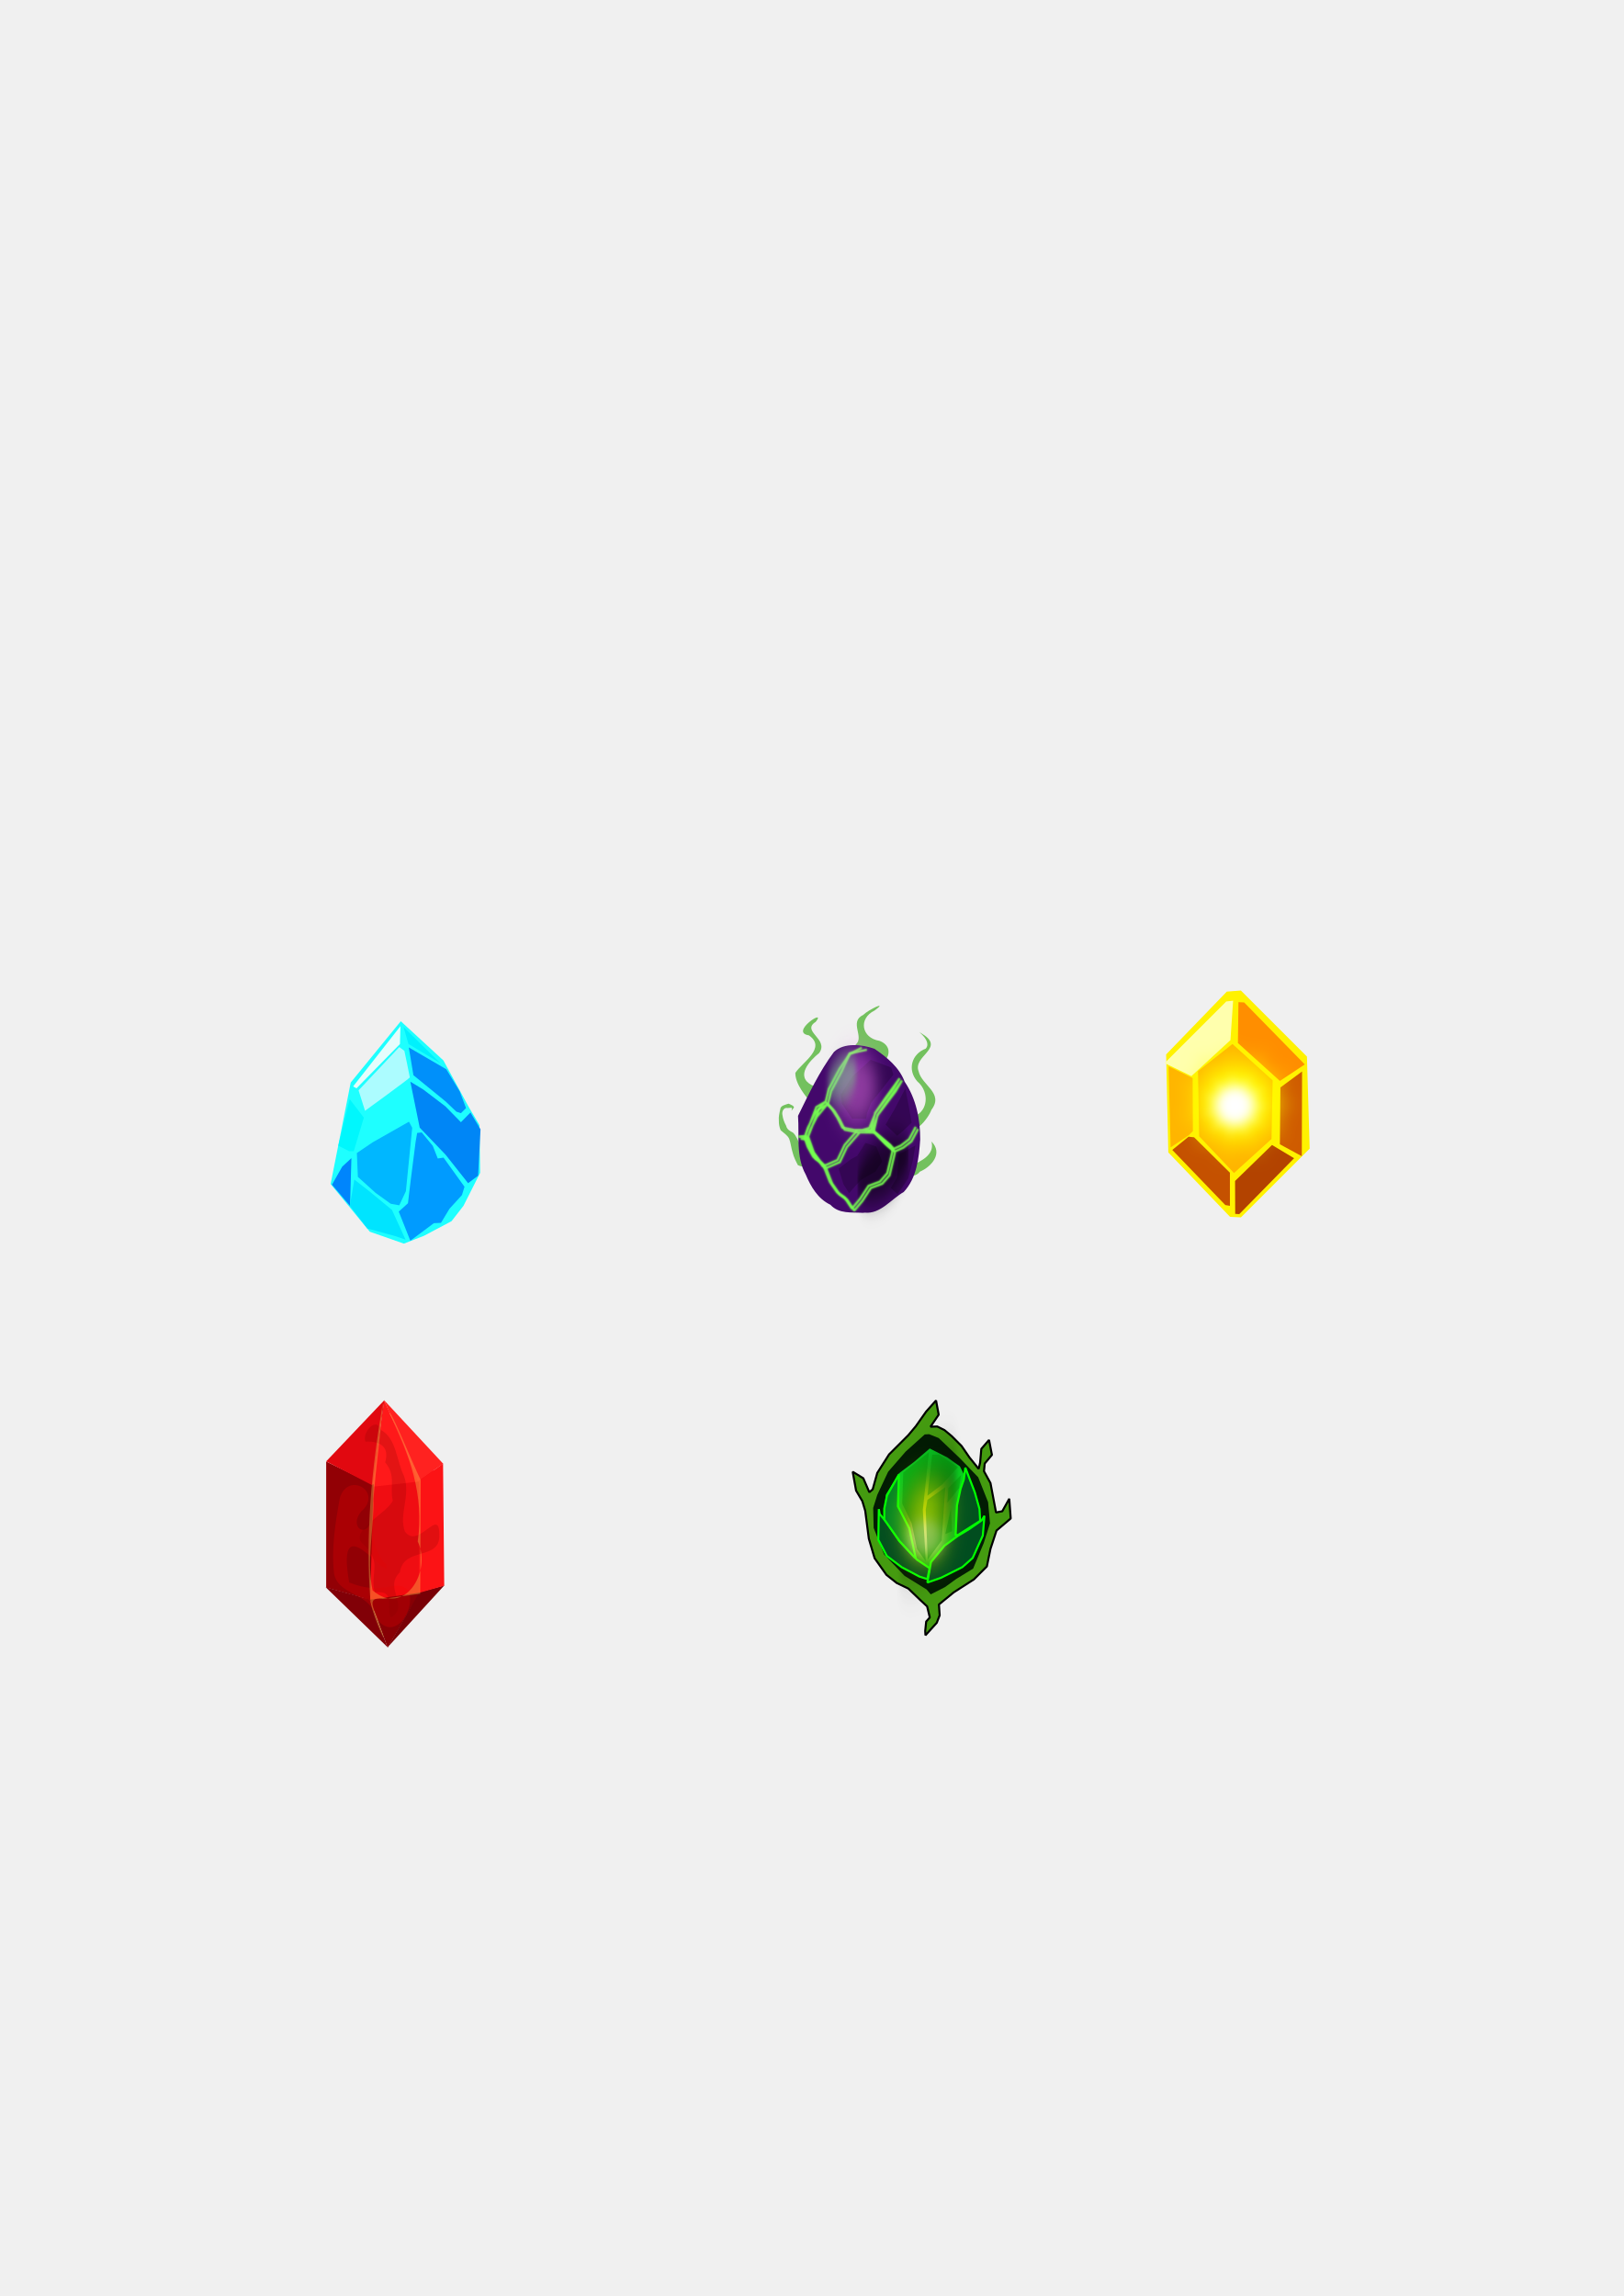
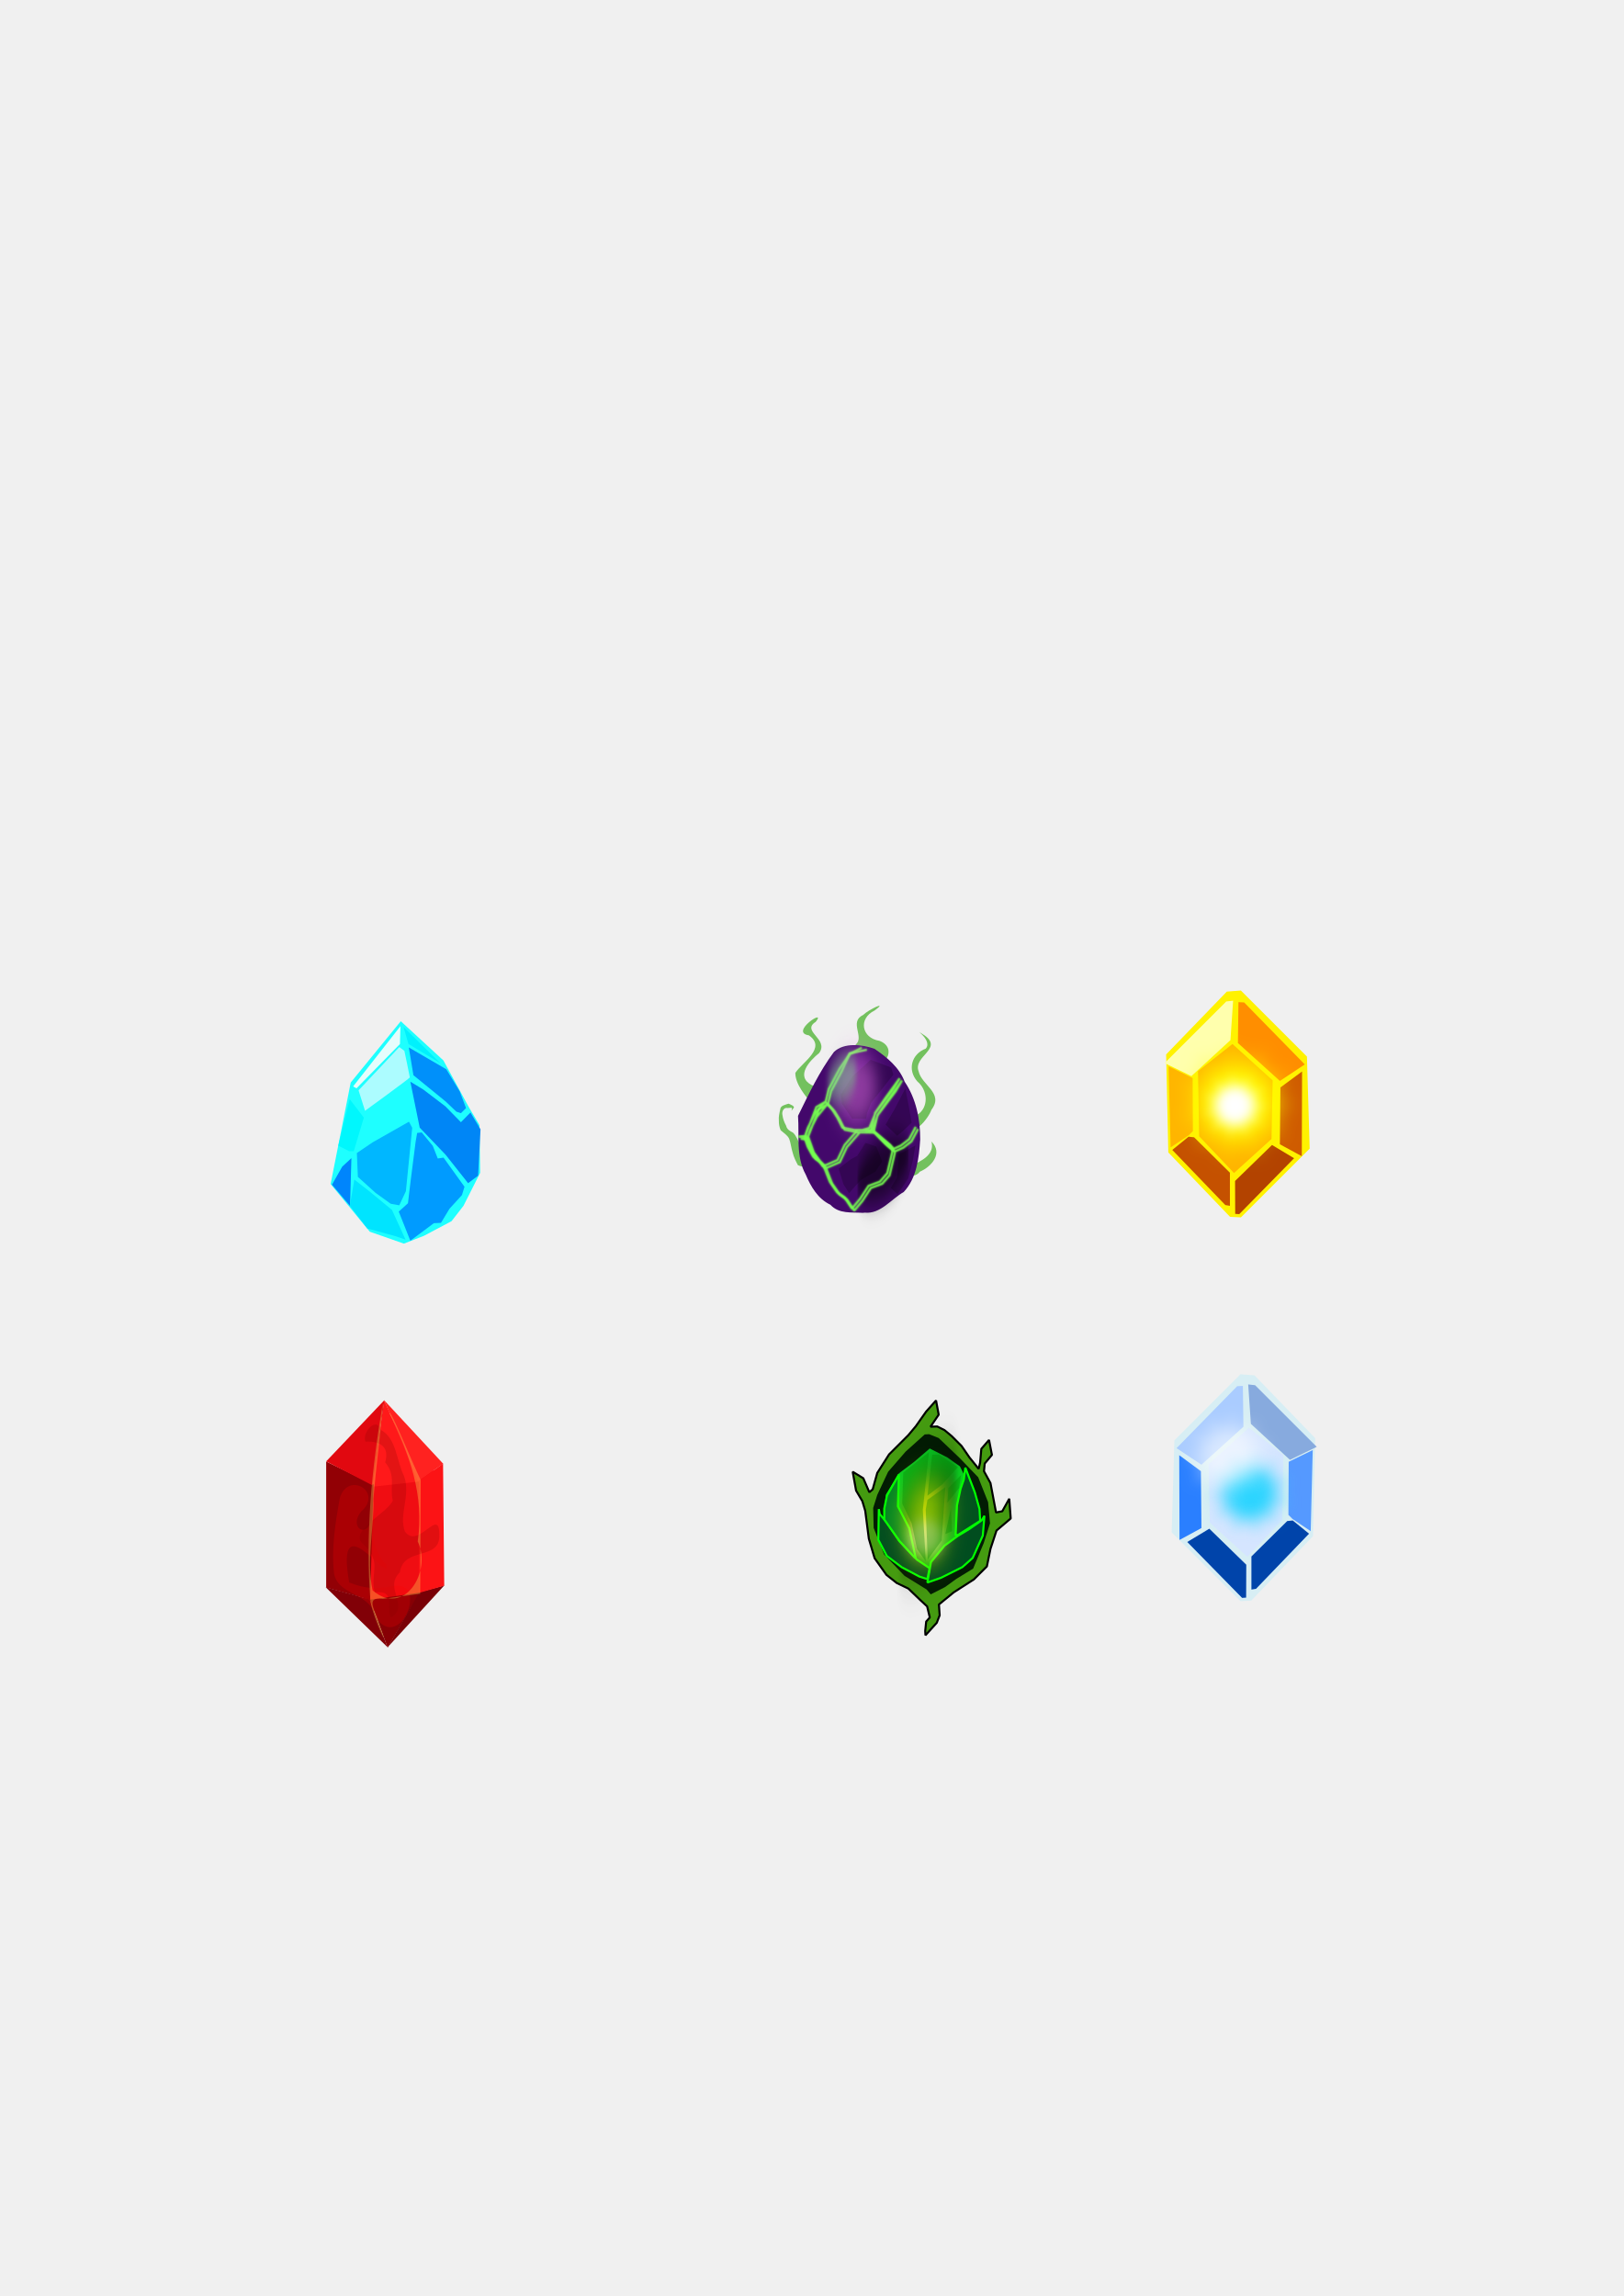
<svg xmlns="http://www.w3.org/2000/svg" width="210mm" height="297mm" viewBox="0 0 210 297" version="1.1" id="svg1" xml:space="preserve">
  <defs id="defs1">
    <filter style="color-interpolation-filters:sRGB" id="filter26" x="-0.426" y="-0.385" width="1.852" height="1.77">
      <feGaussianBlur stdDeviation="2.056" id="feGaussianBlur26" />
    </filter>
    <filter style="color-interpolation-filters:sRGB" id="filter27" x="-0.913" y="-0.315" width="2.826" height="1.629">
      <feGaussianBlur stdDeviation="0.906" id="feGaussianBlur27" />
    </filter>
    <filter style="color-interpolation-filters:sRGB" id="filter44" x="-0.024" y="-0.023" width="1.056" height="1.044">
      <feGaussianBlur stdDeviation="0.133" id="feGaussianBlur44" />
    </filter>
    <filter style="color-interpolation-filters:sRGB" id="filter44-1" x="-0.024" y="-0.024" width="1.056" height="1.045">
      <feGaussianBlur stdDeviation="0.133" id="feGaussianBlur44-4" />
    </filter>
    <filter style="color-interpolation-filters:sRGB" id="filter54" x="-0.394" y="-0.423" width="1.789" height="1.846">
      <feGaussianBlur stdDeviation="2.36" id="feGaussianBlur54" />
    </filter>
    <filter style="color-interpolation-filters:sRGB" id="filter54-4" x="-0.394" y="-0.423" width="1.789" height="1.846">
      <feGaussianBlur stdDeviation="2.36" id="feGaussianBlur54-7" />
    </filter>
    <filter style="color-interpolation-filters:sRGB" id="filter54-2" x="-0.281" y="-0.301" width="1.562" height="1.602">
      <feGaussianBlur stdDeviation="1.68" id="feGaussianBlur54-4" />
    </filter>
    <filter style="color-interpolation-filters:sRGB" id="filter55" x="-0.902" y="-0.581" width="2.804" height="2.163">
      <feGaussianBlur stdDeviation="3.395" id="feGaussianBlur55" />
    </filter>
    <filter style="color-interpolation-filters:sRGB" id="filter64" x="-0.209" y="-0.208" width="1.418" height="1.416">
      <feGaussianBlur stdDeviation="1.106" id="feGaussianBlur64" />
    </filter>
    <filter style="color-interpolation-filters:sRGB" id="filter64-0" x="-0.209" y="-0.208" width="1.418" height="1.416">
      <feGaussianBlur stdDeviation="1.106" id="feGaussianBlur64-0" />
+     </filter>
+     <filter style="color-interpolation-filters:sRGB" id="filter64-4" x="-0.209" y="-0.208" width="1.418" height="1.416">
+       <feGaussianBlur stdDeviation="1.106" id="feGaussianBlur64-5" />
+     </filter>
+     <filter style="color-interpolation-filters:sRGB" id="filter64-0-7" x="-0.209" y="-0.208" width="1.418" height="1.416">
+       <feGaussianBlur stdDeviation="1.106" id="feGaussianBlur64-0-1" />
    </filter>
  </defs>
  <g id="layer1">
    <rect style="opacity:0;fill:#1a1a1a;fill-opacity:1;stroke:none;stroke-width:0;stroke-linecap:butt;stroke-linejoin:bevel;stroke-dasharray:none" id="rect17-4" width="30.788" height="30.488" x="35.899" y="131.182" ry="0" />
    <rect style="opacity:0;fill:#ff0000;fill-opacity:1;stroke:none;stroke-width:0;stroke-linecap:butt;stroke-linejoin:bevel;stroke-dasharray:none" id="rect17-4-1" width="30.788" height="30.488" x="144.61" y="127.558" ry="0" />
    <rect style="opacity:0;fill:#f9f9f9;fill-opacity:1;stroke:none;stroke-width:0;stroke-linecap:butt;stroke-linejoin:bevel;stroke-dasharray:none" id="rect17-8" width="34.169" height="33.836" x="104.315" y="179.057" ry="0" />
    <rect style="opacity:0.33;fill:none;fill-opacity:1;stroke:none;stroke-width:0;stroke-linecap:butt;stroke-linejoin:bevel;stroke-dasharray:none" id="rect17" width="34.169" height="33.836" x="32.779" y="180.285" ry="0" />
    <g id="g17" transform="translate(0.9922714,0.4564703)">
      <path style="fill:#f00d12;fill-opacity:1;stroke:#1a1a1a;stroke-width:0;stroke-linecap:butt;stroke-linejoin:bevel;stroke-dasharray:none" d="m 45.614,188.905 0.676,19.178 6.954,-0.94 2.08,-17.354 z" id="path9" />
      <path style="fill:none;stroke:#1a1a1a;stroke-width:0;stroke-linecap:butt;stroke-linejoin:bevel;stroke-dasharray:none" d="m 46.966,206.489 6.08,-0.749 -3.921,7.093" id="path4" />
      <path style="fill:none;stroke:#1a1a1a;stroke-width:0;stroke-linecap:butt;stroke-linejoin:bevel;stroke-dasharray:none" d="m 56.615,204.726 -3.348,0.881 -0.132,-14.451 3.216,-2.247" id="path5" />
      <path style="fill:none;stroke:#1a1a1a;stroke-width:0;stroke-linecap:butt;stroke-linejoin:bevel;stroke-dasharray:none" d="M 46.834,206.489 41.503,204.638" id="path6" />
      <path style="fill:#870005;fill-opacity:1;stroke:#1a1a1a;stroke-width:0;stroke-linecap:butt;stroke-linejoin:bevel;stroke-dasharray:none" d="m 46.834,206.467 2.313,6.212 4.163,-7.115 z" id="path8" />
      <path style="fill:#ff191a;fill-opacity:1;stroke:#1a1a1a;stroke-width:0;stroke-linecap:butt;stroke-linejoin:bevel;stroke-dasharray:none" d="m 47.057,191.875 6.283,-0.702 -4.635,-10.472 z" id="path7" />
      <path style="fill:#920005;fill-opacity:1;stroke:#1a1a1a;stroke-width:0;stroke-linecap:butt;stroke-linejoin:bevel;stroke-dasharray:none" d="m 47.318,191.575 -6.124,-2.974 v 16.301 l 5.683,1.586 z" id="path10" />
      <path style="fill:#e10810;fill-opacity:1;stroke:#1a1a1a;stroke-width:0;stroke-linecap:butt;stroke-linejoin:bevel;stroke-dasharray:none" d="m 41.194,188.579 7.528,-7.919 -1.537,11.025 z" id="path11" />
      <path style="fill:#ff2220;fill-opacity:1;stroke:#1a1a1a;stroke-width:0;stroke-linecap:butt;stroke-linejoin:bevel;stroke-dasharray:none" d="m 53.068,191.156 3.26,-2.269 -7.623,-8.2 z" id="path12" />
      <path style="fill:#790006;fill-opacity:1;stroke:#1a1a1a;stroke-width:0;stroke-linecap:butt;stroke-linejoin:bevel;stroke-dasharray:none" d="m 49.191,212.569 4.042,-7.071 3.241,-0.878 z" id="path14" />
      <path style="fill:#810007;fill-opacity:1;stroke:#1a1a1a;stroke-width:0;stroke-linecap:butt;stroke-linejoin:bevel;stroke-dasharray:none" d="m 41.128,204.858 5.683,1.564 2.313,6.19 z" id="path15" />
      <path style="opacity:0.22;fill:#ff0000;fill-opacity:1;stroke:none;stroke-width:0;stroke-linecap:butt;stroke-linejoin:bevel;stroke-dasharray:none" d="m 48.516,194.126 c -1.914,2.568 -1.546,5.66 0.522,7.906 0.225,2.412 -6.701,-8.236 -4.871,2.213 4.451,1.815 6.006,-0.57 7.669,0.995 1.054,2.682 -2.026,6.967 -4.236,3.474 -0.688,-3.19 -4.71,-2.693 -5.376,-5.534 -0.391,-3.308 0.154,-6.687 0.75,-9.932 1.129,-3.419 5.64,-0.697 2.736,1.827 -1.564,1.869 0.52,3.669 1.438,1.048 0.45,-0.666 0.756,-1.454 1.368,-1.997 z" id="path16-5" />
      <path style="fill:#fc1315;fill-opacity:1;stroke:#1a1a1a;stroke-width:0;stroke-linecap:butt;stroke-linejoin:bevel;stroke-dasharray:none" d="m 56.309,188.871 -3.153,2.263 0.026,14.46 3.279,-0.934 z" id="path13" />
      <path style="opacity:0.22;fill:#800000;fill-opacity:1;stroke:none;stroke-width:0;stroke-linecap:butt;stroke-linejoin:bevel;stroke-dasharray:none" d="m 47.478,205.52 c -0.645,-2.576 0.994,-3.831 -1.413,-6.165 -2.226,-1.646 3.009,-4.016 3.744,-5.702 -0.425,-1.72 0.461,-3.227 -0.987,-4.951 0.587,-1.965 -0.603,-2.782 -2.547,-2.674 -0.5,-1.157 1.43,-3.339 2.008,-1.507 2.023,1.103 2.008,4.05 2.981,5.958 0.907,2.502 -0.719,5.012 0.113,7.167 1.701,2.448 4.482,-3.35 4.445,0.444 0.144,3.386 -4.634,1.464 -5.097,4.851 -2.134,2.007 1.3,4.289 -1.136,5.851 -0.734,-1.142 0.771,-3.592 -2.108,-3.271 z" id="path16" />
      <path style="opacity:0.33;fill:#ffdd55;fill-opacity:1;stroke:none;stroke-width:0;stroke-linecap:butt;stroke-linejoin:bevel;stroke-dasharray:none" d="m 48.537,180.924 c -1.451,8.495 -2.309,17.202 -1.613,25.803 0.364,2.185 2.816,7.389 1.106,2.803 -0.283,-1.328 -2.011,-3.543 0.492,-3.159 1.611,-0.222 3.221,-0.444 4.832,-0.665 0.022,-4.905 0.044,-9.81 0.066,-14.715 -1.181,-2.395 -3.893,-9.229 -4.065,-8.658 2.596,5.215 4.576,10.728 3.677,16.604 1.877,3.861 -1.737,9.844 -5.832,6.332 -0.842,-3.827 0.187,-7.887 0.111,-11.818 0.313,-4.184 0.936,-8.341 1.227,-12.525 z" id="path17" />
    </g>
    <g id="g27">
      <path style="opacity:1;fill:#449b10;fill-opacity:1;stroke:#000000;stroke-width:0.265;stroke-linecap:butt;stroke-linejoin:bevel;stroke-dasharray:none" d="m 121.063,181.158 -1.277,1.433 -1.34,1.9 -0.966,1.153 -2.492,2.492 -1.527,2.399 -0.592,2.118 -0.436,0.374 -0.779,-1.807 -1.371,-0.841 0.436,2.43 0.81,1.371 0.374,1.246 0.467,3.614 0.748,2.523 1.527,2.15 1.34,1.059 1.495,0.717 1.62,1.558 0.81,0.748 0.343,1.433 -0.467,0.53 -0.125,1.215 0.031,0.561 1.464,-1.62 0.374,-0.966 -0.093,-1.402 1.9,-1.558 2.617,-1.682 1.682,-1.682 0.467,-2.274 0.779,-2.368 1.838,-1.558 -0.187,-2.555 -0.903,1.62 -0.81,0.156 -0.717,-3.801 -0.841,-1.527 0.093,-0.997 0.935,-1.122 -0.374,-1.932 -0.997,1.153 -0.156,1.776 -0.187,0.81 -1.184,-1.464 -1.028,-1.495 -1.277,-1.277 -0.935,-0.779 -0.935,-0.467 -0.872,0.031 1.059,-1.558 z" id="path23" />
      <path style="opacity:1;fill:#021c03;fill-opacity:1;stroke:none;stroke-width:0.265;stroke-linecap:butt;stroke-linejoin:bevel;stroke-dasharray:none" d="m 119.599,185.551 -2.461,2.212 -2.274,2.617 -1.402,2.991 -0.53,1.682 0.062,2.586 1.34,3.427 2.648,2.773 2.866,1.776 0.53,0.623 1.838,-0.935 1.464,-1.059 2.181,-1.34 1.371,-3.302 0.81,-2.555 -0.249,-2.742 -1.277,-3.209 -2.368,-2.461 -2.742,-2.617 -1.246,-0.498 z" id="path24" />
      <path style="opacity:1;fill:#08cb21;fill-opacity:1;stroke:none;stroke-width:0.265;stroke-linecap:butt;stroke-linejoin:bevel;stroke-dasharray:none" d="m 114.278,196.29 0.308,-2.974 1.674,-2.732 1.961,-1.476 2.027,-1.74 2.291,1.168 1.608,1.145 0.485,0.969 1.63,7.159 -4.119,4.362 -1.894,1.168 -2.093,-0.749 -4.053,-4.957 z" id="path21" />
      <ellipse style="opacity:0.758;mix-blend-mode:normal;fill:#000000;fill-opacity:1;stroke:none;stroke-width:0.265;stroke-linecap:butt;stroke-linejoin:bevel;stroke-dasharray:none;stroke-opacity:1;filter:url(#filter55)" id="path55" cx="135.798" cy="187.513" rx="4.517" ry="7.01" transform="matrix(0.5028807,0.3075119,-0.4321397,0.7103524,132.798,20.86523)" />
      <path style="opacity:1;fill:#014d1f;fill-opacity:1;stroke:#00ff00;stroke-width:0.265;stroke-linecap:butt;stroke-linejoin:bevel;stroke-dasharray:none" d="m 119.941,204.71 0.467,-2.648 1.745,-2.118 1.745,-1.277 1.495,-0.903 1.558,-1.09 0.374,-0.592 -0.218,2.555 -1.308,2.897 -1.34,1.184 -2.742,1.371 z" id="path18" />
      <path style="opacity:1;fill:#034e1f;fill-opacity:1;stroke:#00ff00;stroke-width:0.265;stroke-linecap:butt;stroke-linejoin:bevel;stroke-dasharray:none" d="m 120.226,202.854 -1.63,-1.101 -2.269,-2.401 -1.718,-2.511 -0.837,-0.991 -0.11,-0.639 -0.066,3.965 1.101,2.093 1.917,1.454 2.291,1.212 1.035,0.33 z" id="path19" />
      <path style="opacity:1;fill:#02521e;fill-opacity:1;stroke:#00ff00;stroke-width:0.265;stroke-linecap:butt;stroke-linejoin:bevel;stroke-dasharray:none" d="m 123.596,198.603 0.176,-3.877 0.463,-2.137 0.419,-1.212 0.198,-1.52 1.234,3.216 0.595,2.115 0.088,1.542 -2.842,1.806 z" id="path20" />
      <path style="opacity:1;fill:#028523;fill-opacity:1;stroke:#00ff00;stroke-width:0.265;stroke-linecap:butt;stroke-linejoin:bevel;stroke-dasharray:none" d="m 114.366,196.554 v -1.41 l 0.352,-1.696 1.542,-2.71 -0.132,4.119 1.476,2.842 0.822,3.817 -0.117,-0.028 -1.961,-2.137 z" id="path22" />
      <path style="opacity:1;fill:#ffff00;fill-opacity:1;stroke:none;stroke-width:0.152;stroke-linecap:butt;stroke-linejoin:bevel;stroke-dasharray:none;filter:url(#filter27)" d="m 123.928,193.621 -0.841,1.611 -0.34,1.146 0.143,1.146 0.215,1.146 0.555,1.2 0.215,0.376 0.716,-1.235 0.412,-2.059 0.125,-1.128 -0.251,-1.593 -0.591,-0.824 -0.269,-0.072 z" id="path25" transform="matrix(1.7791,0,0,1.7791,-100.7884,-153.4347)" />
      <ellipse style="opacity:0.44;mix-blend-mode:normal;fill:#ffffff;fill-opacity:1;stroke:none;stroke-width:0.149;stroke-linecap:butt;stroke-linejoin:bevel;stroke-dasharray:none;filter:url(#filter26)" id="path26" cx="124.054" cy="197.273" rx="5.795" ry="6.409" transform="matrix(0.3582481,0,0,0.3582481,75.2428,128.1894)" />
      <path style="opacity:1;fill:#008000;fill-opacity:0.329;stroke:none;stroke-width:0.265;stroke-linecap:butt;stroke-linejoin:bevel;stroke-dasharray:none" d="m 120.146,187.841 -3.326,2.643 -0.132,4.009 1.212,2.533 0.705,3.348 1.123,1.586 -0.374,-6.653 z" id="path38" />
      <path style="opacity:1;fill:#008000;fill-opacity:0.329;stroke:none;stroke-width:0.265;stroke-linecap:butt;stroke-linejoin:bevel;stroke-dasharray:none" d="m 120.564,188.171 -0.617,5.309 1.961,-1.498 1.983,-2.203 -2.467,-1.608 z" id="path39" />
      <path style="opacity:1;fill:#008000;fill-opacity:0.329;stroke:none;stroke-width:0.265;stroke-linecap:butt;stroke-linejoin:bevel;stroke-dasharray:none" d="m 119.947,194.009 -0.22,1.278 0.264,6.454 1.806,-2.489 0.463,-6.873 z" id="path40" />
      <path style="opacity:1;fill:#008000;fill-opacity:0.329;stroke:none;stroke-width:0.265;stroke-linecap:butt;stroke-linejoin:bevel;stroke-dasharray:none" d="m 122.26,198.436 0.881,-0.374 -0.154,-2.952 z" id="path41" />
      <path style="opacity:1;fill:#008000;fill-opacity:0.329;stroke:none;stroke-width:0.265;stroke-linecap:butt;stroke-linejoin:bevel;stroke-dasharray:none" d="m 122.525,194.383 0.132,-1.894 1.652,-1.696 -0.286,1.718 z" id="path42" />
    </g>
    <g id="g42" transform="translate(1.189561,-0.3084047)">
      <g id="g65" transform="translate(-0.373843,0.4361502)">
        <path style="opacity:1;fill:#1effff;fill-opacity:1;stroke:none;stroke-width:0.265;stroke-linecap:butt;stroke-linejoin:bevel;stroke-dasharray:none" d="m 51.418,160.742 -4.406,-1.542 -5.067,-6.168 2.599,-13.129 6.476,-7.93 5.507,5.067 3.26,5.992 1.41,2.379 0.088,6.168 -2.159,4.274 -1.542,1.983 -3.569,1.894 z" id="path27" />
        <path style="opacity:1;fill:#0090fa;fill-opacity:1;stroke:none;stroke-width:0.265;stroke-linecap:butt;stroke-linejoin:bevel;stroke-dasharray:none" d="m 52.057,135.365 0.595,3.591 4.185,3.414 1.366,1.3 0.595,0.198 0.661,-0.661 -0.815,-2.159 -1.74,-2.864 z" id="path28" />
        <path style="opacity:1;fill:#0086f6;fill-opacity:1;stroke:none;stroke-width:0.265;stroke-linecap:butt;stroke-linejoin:bevel;stroke-dasharray:none" d="m 52.255,139.792 1.212,5.948 3.348,3.503 2.511,3.172 0.397,0.507 1.3,-0.969 0.308,-5.992 -1.3,-2.181 -1.234,1.256 -2.005,-2.049 -2.864,-2.181 z" id="path29" />
        <path style="opacity:1;fill:#009bff;fill-opacity:1;stroke:none;stroke-width:0.265;stroke-linecap:butt;stroke-linejoin:bevel;stroke-dasharray:none" d="m 53.136,146.423 -0.198,1.146 -0.617,4.824 -0.374,3.128 -1.19,1.079 1.498,3.767 3.04,-2.269 0.925,-0.044 1.101,-1.828 1.608,-1.762 0.33,-1.079 -2.71,-3.767 -0.749,0.11 -0.639,-1.63 -1.432,-1.74 z" id="path30" />
        <path style="opacity:1;fill:#00b7ff;fill-opacity:1;stroke:none;stroke-width:0.265;stroke-linecap:butt;stroke-linejoin:bevel;stroke-dasharray:none" d="m 52.497,145.762 -0.419,-0.793 -4.692,2.666 -2.049,1.388 0.132,3.084 2.291,2.071 1.961,1.41 1.101,0.198 0.859,-1.828 z" id="path31" />
        <path style="opacity:1;fill:#acfcff;fill-opacity:1;stroke:none;stroke-width:0.265;stroke-linecap:butt;stroke-linejoin:bevel;stroke-dasharray:none" d="m 46.395,143.559 c 0,0 5.794,-4.208 5.794,-4.318 0,-0.11 -0.705,-3.437 -0.705,-3.437 l -0.661,-0.485 -5.265,5.595 z" id="path32" />
        <path style="opacity:1;fill:#e5fdfc;fill-opacity:1;stroke:none;stroke-width:0.265;stroke-linecap:butt;stroke-linejoin:bevel;stroke-dasharray:none" d="m 44.853,140.409 0.441,0.242 5.617,-5.728 0.066,-2.313 z" id="path33" />
        <path style="opacity:1;fill:#00f1fd;fill-opacity:1;stroke:none;stroke-width:0.265;stroke-linecap:butt;stroke-linejoin:bevel;stroke-dasharray:none" d="m 51.374,132.721 0.639,2.203 4.141,2.489 z" id="path34" />
        <path style="opacity:1;fill:#00f7fd;fill-opacity:1;stroke:none;stroke-width:0.265;stroke-linecap:butt;stroke-linejoin:bevel;stroke-dasharray:none" d="m 44.942,148.78 1.3,-4.34 -1.828,-2.379 -1.476,6.014 1.388,0.705 z" id="path35" />
        <path style="opacity:1;fill:#0085fc;fill-opacity:1;stroke:none;stroke-width:0.265;stroke-linecap:butt;stroke-linejoin:bevel;stroke-dasharray:none" d="m 44.633,149.683 -0.176,6.19 -2.335,-2.754 1.322,-2.335 z" id="path36" />
        <path style="opacity:1;fill:#00e4ff;fill-opacity:1;stroke:none;stroke-width:0.265;stroke-linecap:butt;stroke-linejoin:bevel;stroke-dasharray:none" d="m 45.008,152.459 -0.573,3.392 2.247,2.93 3.701,1.013 1.256,0.441 -1.762,-3.855 -2.886,-2.379 z" id="path37" />
      </g>
    </g>
    <rect style="opacity:0;fill:#ffffff;fill-opacity:1;stroke:none;stroke-width:0;stroke-linecap:butt;stroke-linejoin:bevel;stroke-dasharray:none" id="rect17-4-6" width="30.788" height="30.488" x="96.304" y="128.89" ry="0" />
    <g id="g55" transform="matrix(1.094294,0,0,1.094294,-52.13535,2.907293)">
      <path style="opacity:1;fill:#73c15e;fill-opacity:1;stroke:none;stroke-width:0.265;stroke-linecap:butt;stroke-linejoin:bevel;stroke-dasharray:none;stroke-opacity:1" d="m 143.606,125.631 c -2.028,-1.066 -0.235,-2.932 0.851,-3.807 1.213,-1.667 -2.169,-2.569 -0.407,-3.687 1.374,-1.698 -3.155,1.245 -0.814,1.591 2.161,1.487 -0.795,3.198 -1.592,4.437 -0.019,1.332 1.248,2.804 1.914,3.584 1.336,-0.279 1.543,-1.888 0.048,-2.117 z" id="path50" />
      <path style="opacity:1;fill:#73c15e;fill-opacity:1;stroke:none;stroke-width:0.265;stroke-linecap:butt;stroke-linejoin:bevel;stroke-dasharray:none;stroke-opacity:1" d="m 148.761,120.829 c 1.115,-0.869 -0.829,-2.694 0.905,-3.514 0.638,-0.641 3.034,-1.754 1.34,-0.518 -1.953,0.953 -1.546,3.248 0.571,3.581 2.249,0.817 0.602,3.662 -1.304,2.445 -0.717,-0.503 -1.138,-1.213 -1.511,-1.993 z" id="path51" />
      <path style="opacity:1;fill:#73c15e;fill-opacity:1;stroke:none;stroke-width:0.265;stroke-linecap:butt;stroke-linejoin:bevel;stroke-dasharray:none;stroke-opacity:1" d="m 156.009,129.155 c 1.459,-0.872 1.29,-2.961 0.068,-3.961 -1.242,-1.392 -0.682,-3.272 0.975,-3.892 0.968,-1.076 -2.035,-2.772 -0.09,-1.532 2.14,1.566 -1.407,2.445 -0.755,4.201 0.381,1.689 3.036,2.582 1.518,4.563 -0.343,1.03 -2.342,3.514 -3.085,1.809 -0.192,-0.878 0.566,-1.399 1.37,-1.189 z" id="path52" />
      <path style="opacity:1;fill:#73c15e;fill-opacity:1;stroke:none;stroke-width:0.265;stroke-linecap:butt;stroke-linejoin:bevel;stroke-dasharray:none;stroke-opacity:1" d="m 155.348,135.125 c 1.191,-0.522 2.805,-1.314 2.383,-2.846 1.397,1.388 0.03,2.967 -1.378,3.572 -0.681,1.02 -3.243,0.395 -1.599,-0.596 l 0.269,-0.079 0.325,-0.052 z" id="path53" />
      <path style="opacity:1;fill:#73c15e;fill-opacity:1;stroke:none;stroke-width:0.265;stroke-linecap:butt;stroke-linejoin:bevel;stroke-dasharray:none;stroke-opacity:1" d="m 142.263,132.68 c -0.321,-0.467 -0.488,-1.084 -0.905,-1.455 -0.356,-0.184 -0.705,-0.372 -0.799,-0.798 -0.212,-0.401 -0.387,-0.82 -0.438,-1.273 -0.106,-0.394 0.138,-0.947 0.613,-0.832 0.237,0.002 0.656,-0.156 0.476,0.211 -0.083,0.267 0.101,-0.068 0.168,-0.139 0.353,-0.278 -0.358,-0.507 -0.538,-0.586 -0.361,0.125 -0.965,0.211 -0.981,0.675 -0.1,0.442 -0.209,0.886 -0.162,1.343 -0.009,0.384 0.059,0.772 0.215,1.122 0.346,0.321 0.798,0.57 1.007,1.02 0.19,0.51 0.232,1.07 0.398,1.593 0.128,0.533 0.373,1.026 0.627,1.509 0.335,0.175 0.78,0.255 1.097,0.017 0.366,-0.229 0.756,-0.499 0.511,-0.979 -0.079,-0.459 -0.11,-0.944 -0.477,-1.276 -0.244,-0.205 -0.53,0.074 -0.812,-0.153 z" id="path49" />
      <path style="opacity:1;fill:#43086b;fill-opacity:1;stroke:none;stroke-width:0.265;stroke-linecap:butt;stroke-linejoin:bevel;stroke-dasharray:none" d="m 149.625,140.712 c -1.33,-0.084 -2.829,0.15 -3.835,-0.954 -1.487,-0.711 -2.301,-2.122 -2.92,-3.575 -1.178,-2.131 -0.742,-4.612 -0.909,-6.936 1.281,-2.59 2.506,-5.222 4.243,-7.549 1.18,-1.147 3.362,-0.897 4.803,-0.372 1.474,1.018 2.899,2.155 3.558,3.887 1.359,2 1.845,4.457 1.835,6.841 -0.148,2.156 -0.396,4.537 -1.944,6.19 -1.495,0.85 -2.755,2.641 -4.615,2.443 z" id="path43" />
      <ellipse style="opacity:0.55;mix-blend-mode:normal;fill:#000000;fill-opacity:1;stroke:none;stroke-width:0.265;stroke-linecap:butt;stroke-linejoin:bevel;stroke-dasharray:none;stroke-opacity:1;filter:url(#filter54-2)" id="path54-1" cx="99.086" cy="152.528" rx="7.181" ry="6.697" transform="matrix(0.2854744,0.1905933,-0.3359814,0.5656664,174.965,30.33724)" />
      <path style="opacity:1;fill:none;fill-opacity:1;stroke:#74ff4f;stroke-width:0.265;stroke-linecap:butt;stroke-linejoin:bevel;stroke-dasharray:none;stroke-opacity:1;filter:url(#filter44)" d="m 149.497,121.197 -1.412,0.74 -1.213,1.754 -1.277,2.399 -0.343,1.402 -1.34,1.62 -0.779,1.527 -0.343,0.997 -0.779,0.062 0.717,0.093 0.374,1.09 0.654,1.184 0.997,0.748 0.249,0.374 0.717,1.838 0.872,1.246 0.903,0.654 0.841,1.277 0.966,-1.153 0.997,-1.527 1.34,-0.498 0.872,-0.997 0.623,-2.648 -0.28,-0.654 -2.056,-1.745 -1.807,-0.031 -1.527,1.745 -0.841,1.776 -1.713,0.748 -1.34,-1.838 -0.685,-1.932 1.246,-3.24 1.059,-0.623 0.81,0.872 0.623,0.997 0.592,1.184 1.402,0.28 h 0.966 l 0.81,-0.249 0.748,-1.807 0.872,-1.153 0.654,-0.872 0.561,-0.748 0.748,-1.277 -1.651,2.274 -1.246,1.807 -0.436,1.963 1.62,1.651 0.841,0.717 1.028,-0.467 0.966,-0.748 0.779,-1.464" id="path44" />
      <path style="fill:none;fill-opacity:1;stroke:#74ff4f;stroke-width:0.265;stroke-linecap:butt;stroke-linejoin:bevel;stroke-dasharray:none;stroke-opacity:1;filter:url(#filter44-1)" d="m 150.099,121.424 -2.018,0.445 -0.938,2.072 -1.277,2.399 -0.343,1.402 -1.34,1.62 -0.779,1.527 -0.343,0.997 -0.779,0.062 0.717,0.093 0.374,1.09 0.654,1.184 0.997,0.748 0.249,0.374 0.717,1.838 0.872,1.246 0.903,0.654 0.841,1.277 0.966,-1.153 0.997,-1.527 1.34,-0.498 0.872,-0.997 0.623,-2.648 -0.28,-0.654 -2.056,-1.745 -1.807,-0.031 -1.527,1.745 -0.841,1.776 -1.713,0.748 -1.34,-1.838 -0.685,-1.932 1.246,-3.24 1.059,-0.623 0.81,0.872 0.623,0.997 0.592,1.184 1.402,0.28 h 0.966 l 0.81,-0.249 0.748,-1.807 0.872,-1.153 0.654,-0.872 0.561,-0.748 0.748,-1.277 -1.651,2.274 -1.246,1.807 -0.436,1.963 1.62,1.651 0.841,0.717 1.028,-0.467 0.966,-0.748 0.779,-1.464" id="path44-7" />
      <path style="opacity:0.22;fill:#000000;fill-opacity:1;stroke:none;stroke-width:0.265;stroke-linecap:butt;stroke-linejoin:bevel;stroke-dasharray:none;stroke-opacity:1" d="m 150.017,129.574 h -1.674 l -1.19,-1.762 -0.132,-1.101 1.41,-2.159 2.115,-1.939 2.423,0.925 0.264,0.837 -2.643,3.348 -0.485,1.234 z" id="path45" />
      <path style="opacity:0.22;fill:#000000;fill-opacity:1;stroke:none;stroke-width:0.265;stroke-linecap:butt;stroke-linejoin:bevel;stroke-dasharray:none;stroke-opacity:1" d="m 149.929,132.438 -0.969,1.542 -0.749,0.397 -1.454,1.101 0.573,1.85 0.661,1.057 1.366,-1.542 1.762,-1.013 0.793,-1.19 -0.705,-1.762 z" id="path46" />
      <path style="opacity:0.22;fill:#000000;fill-opacity:1;stroke:none;stroke-width:0.265;stroke-linecap:butt;stroke-linejoin:bevel;stroke-dasharray:none;stroke-opacity:1" d="m 153.674,131.601 -1.366,-1.322 1.057,-1.806 0.529,-1.013 0.749,-1.454 0.441,2.291 0.308,1.762 -0.969,0.925 z" id="path47" />
      <path style="opacity:0.22;fill:#000000;fill-opacity:1;stroke:none;stroke-width:0.265;stroke-linecap:butt;stroke-linejoin:bevel;stroke-dasharray:none;stroke-opacity:1" d="m 153.894,133.804 -0.22,2.688 -0.749,1.278 0.793,0.749 1.278,-1.894 0.529,-2.071 0.308,-1.806 z" id="path48" />
      <ellipse style="opacity:0.44;fill:#ff7eff;fill-opacity:1;stroke:none;stroke-width:0.265;stroke-linecap:butt;stroke-linejoin:bevel;stroke-dasharray:none;stroke-opacity:1;filter:url(#filter54)" id="path54" cx="99.086" cy="152.528" rx="7.181" ry="6.697" transform="matrix(0.3481701,0,0,0.6507166,114.2819,26.66463)" />
      <ellipse style="opacity:0.44;fill:#76e683;fill-opacity:1;stroke:none;stroke-width:0.265;stroke-linecap:butt;stroke-linejoin:bevel;stroke-dasharray:none;stroke-opacity:1;filter:url(#filter54-4)" id="path54-0" cx="99.086" cy="152.528" rx="7.181" ry="6.697" transform="matrix(0.212807,0.06429587,-0.1201665,0.3977282,144.4274,57.80151)" />
    </g>
    <g id="g64" transform="matrix(1.124105,0,0,1.124105,-12.64951,46.88209)">
      <path style="opacity:1;fill:#fff200;fill-opacity:1;stroke:none;stroke-width:0.265;stroke-linecap:butt;stroke-linejoin:bevel;stroke-dasharray:none;stroke-opacity:1" d="m 145.425,79.629 0.249,11.278 7.103,7.415 1.246,0.062 7.913,-7.913 -0.312,-10.592 -7.601,-7.601 -1.62,0.125 z" id="path56" />
      <path style="opacity:1;fill:#ffffad;fill-opacity:1;stroke:none;stroke-width:0.265;stroke-linecap:butt;stroke-linejoin:bevel;stroke-dasharray:none;stroke-opacity:1" d="m 145.245,80.629 3.084,1.498 4.494,-4.141 0.308,-4.538 -0.793,0.088 z" id="path57" />
      <path style="opacity:1;fill:#ff8e00;fill-opacity:1;stroke:none;stroke-width:0.265;stroke-linecap:butt;stroke-linejoin:bevel;stroke-dasharray:none;stroke-opacity:1" d="m 153.681,78.32 4.829,4.362 2.866,-1.9 -6.978,-7.134 -0.654,-0.031 z" id="path58" />
      <path style="opacity:1;fill:#ffb400;fill-opacity:1;stroke:none;stroke-width:0.265;stroke-linecap:butt;stroke-linejoin:bevel;stroke-dasharray:none;stroke-opacity:1" d="m 149.089,81.559 0.132,7.49 4.009,4.23 4.318,-3.921 0.132,-6.741 -4.626,-4.185 z" id="path59" />
      <path style="opacity:1;fill:#cf5b00;fill-opacity:1;stroke:none;stroke-width:0.265;stroke-linecap:butt;stroke-linejoin:bevel;stroke-dasharray:none;stroke-opacity:1" d="m 158.509,89.972 0.062,-6.542 2.492,-1.838 -0.031,9.751 z" id="path60" />
      <path style="opacity:1;fill:#b34300;fill-opacity:1;stroke:none;stroke-width:0.265;stroke-linecap:butt;stroke-linejoin:bevel;stroke-dasharray:none;stroke-opacity:1" d="m 153.369,97.978 -0.016,-3.785 4.252,-4.143 2.539,1.527 -6.309,6.433 z" id="path61" />
      <path style="opacity:1;fill:#c55100;fill-opacity:1;stroke:none;stroke-width:0.265;stroke-linecap:butt;stroke-linejoin:bevel;stroke-dasharray:none;stroke-opacity:1" d="m 146.13,90.621 6.102,6.344 0.529,0.088 v -3.811 l -4.119,-4.075 -0.639,-0.066 z" id="path62" />
      <path style="opacity:1;fill:#ffb500;fill-opacity:1;stroke:none;stroke-width:0.265;stroke-linecap:butt;stroke-linejoin:bevel;stroke-dasharray:none;stroke-opacity:1" d="m 145.939,90.333 -0.233,-9.334 2.766,1.349 0.031,6.106 -0.47,0.471 z" id="path63" />
      <path style="opacity:1;fill:#ffff00;fill-opacity:1;stroke:none;stroke-width:0.265;stroke-linecap:butt;stroke-linejoin:bevel;stroke-dasharray:none;stroke-opacity:1;filter:url(#filter64)" id="path64" d="m 156.141,86.882 -3.272,-1.181 0.432,3.451 -2.114,-2.762 -1.503,3.137 -0.285,-3.467 -2.96,1.827 1.634,-3.071 -3.478,-0.064 3.035,-1.7 -2.891,-1.934 3.472,0.211 -1.387,-3.19 2.807,2.055 0.558,-3.433 1.25,3.246 2.326,-2.587 -0.703,3.407 3.355,-0.919 -2.433,2.486 3.319,1.041 -3.391,0.776 z" transform="translate(2.643469,2.02666)" />
      <path style="fill:#ffffff;fill-opacity:1;stroke:none;stroke-width:0.265;stroke-linecap:butt;stroke-linejoin:bevel;stroke-dasharray:none;stroke-opacity:1;filter:url(#filter64-0)" id="path64-3" d="m 156.141,86.882 -3.272,-1.181 0.432,3.451 -2.114,-2.762 -1.503,3.137 -0.285,-3.467 -2.96,1.827 1.634,-3.071 -3.478,-0.064 3.035,-1.7 -2.891,-1.934 3.472,0.211 -1.387,-3.19 2.807,2.055 0.558,-3.433 1.25,3.246 2.326,-2.587 -0.703,3.407 3.355,-0.919 -2.433,2.486 3.319,1.041 -3.391,0.776 z" transform="matrix(0.540287,0,0,0.540287,71.82705,40.59268)" />
    </g>
+     <rect style="opacity:0;fill:#ff0000;fill-opacity:1;stroke:none;stroke-width:0;stroke-linecap:butt;stroke-linejoin:bevel;stroke-dasharray:none" id="rect17-4-1-0" width="30.788" height="30.488" x="145.23" y="176.668" ry="0" />
+     <g id="g64-3" transform="matrix(1.124105,0,0,1.124105,-12.0295,95.99295)">
+       <path style="opacity:1;fill:#d7eef4;fill-opacity:1;stroke:none;stroke-width:0.265;stroke-linecap:butt;stroke-linejoin:bevel;stroke-dasharray:none;stroke-opacity:1" d="m 162.019,80.099 -0.249,11.278 -7.103,7.415 -1.246,0.062 -7.913,-7.913 0.312,-10.592 7.601,-7.601 1.62,0.125 z" id="path56-3" />
+       <path style="opacity:1;fill:#87aade;fill-opacity:1;stroke:none;stroke-width:0.265;stroke-linecap:butt;stroke-linejoin:bevel;stroke-dasharray:none;stroke-opacity:1" d="m 162.199,81.099 -3.084,1.498 -4.494,-4.141 -0.308,-4.538 0.793,0.088 z" id="path57-5" />
+       <path style="opacity:1;fill:#aaccff;fill-opacity:1;stroke:none;stroke-width:0.265;stroke-linecap:butt;stroke-linejoin:bevel;stroke-dasharray:none;stroke-opacity:1" d="m 153.763,78.79 -4.829,4.362 -2.866,-1.9 6.978,-7.134 0.654,-0.031 z" id="path58-0" />
+       <path style="opacity:1;fill:#d5e5ff;fill-opacity:1;stroke:none;stroke-width:0.265;stroke-linecap:butt;stroke-linejoin:bevel;stroke-dasharray:none;stroke-opacity:1" d="m 158.355,82.029 -0.132,7.49 -4.009,4.23 -4.318,-3.921 -0.132,-6.741 4.626,-4.185 z" id="path59-2" />
+       <path style="opacity:1;fill:#2a7fff;fill-opacity:1;stroke:none;stroke-width:0.265;stroke-linecap:butt;stroke-linejoin:bevel;stroke-dasharray:none;stroke-opacity:1" d="m 148.934,90.442 -0.062,-6.542 -2.492,-1.838 0.031,9.751 z" id="path60-3" />
+       <path style="opacity:1;fill:#0044aa;fill-opacity:1;stroke:none;stroke-width:0.265;stroke-linecap:butt;stroke-linejoin:bevel;stroke-dasharray:none;stroke-opacity:1" d="m 154.075,98.448 0.016,-3.785 -4.252,-4.143 -2.539,1.527 6.309,6.433 z" id="path61-2" />
+       <path style="opacity:1;fill:#0044aa;fill-opacity:1;stroke:none;stroke-width:0.265;stroke-linecap:butt;stroke-linejoin:bevel;stroke-dasharray:none;stroke-opacity:1" d="m 161.314,91.092 -6.102,6.344 -0.529,0.088 v -3.811 l 4.119,-4.075 0.639,-0.066 z" id="path62-7" />
+       <path style="opacity:1;fill:#5599ff;fill-opacity:1;stroke:none;stroke-width:0.265;stroke-linecap:butt;stroke-linejoin:bevel;stroke-dasharray:none;stroke-opacity:1" d="m 161.505,90.804 0.233,-9.334 -2.766,1.349 -0.031,6.106 0.47,0.471 z" id="path63-1" />
+       <path style="opacity:1;fill:#2ad4ff;fill-opacity:1;stroke:none;stroke-width:0.265;stroke-linecap:butt;stroke-linejoin:bevel;stroke-dasharray:none;stroke-opacity:1;filter:url(#filter64-4)" id="path64-0" d="m 156.141,86.882 -3.272,-1.181 0.432,3.451 -2.114,-2.762 -1.503,3.137 -0.285,-3.467 -2.96,1.827 1.634,-3.071 -3.478,-0.064 3.035,-1.7 -2.891,-1.934 3.472,0.211 -1.387,-3.19 2.807,2.055 0.558,-3.433 1.25,3.246 2.326,-2.587 -0.703,3.407 3.355,-0.919 -2.433,2.486 3.319,1.041 -3.391,0.776 z" transform="matrix(-0.7085079,0,0,0.7085079,261.3879,27.4862)" />
+       <path style="opacity:0.55;fill:#ffffff;fill-opacity:1;stroke:none;stroke-width:0.265;stroke-linecap:butt;stroke-linejoin:bevel;stroke-dasharray:none;stroke-opacity:1;filter:url(#filter64-0-7)" id="path64-3-0" d="m 156.141,86.882 -3.272,-1.181 0.432,3.451 -2.114,-2.762 -1.503,3.137 -0.285,-3.467 -2.96,1.827 1.634,-3.071 -3.478,-0.064 3.035,-1.7 -2.891,-1.934 3.472,0.211 -1.387,-3.19 2.807,2.055 0.558,-3.433 1.25,3.246 2.326,-2.587 -0.703,3.407 3.355,-0.919 -2.433,2.486 3.319,1.041 -3.391,0.776 z" transform="matrix(-0.7766343,0,0,0.7766343,269.2815,17.59055)" />
+     </g>
  </g>
</svg>
